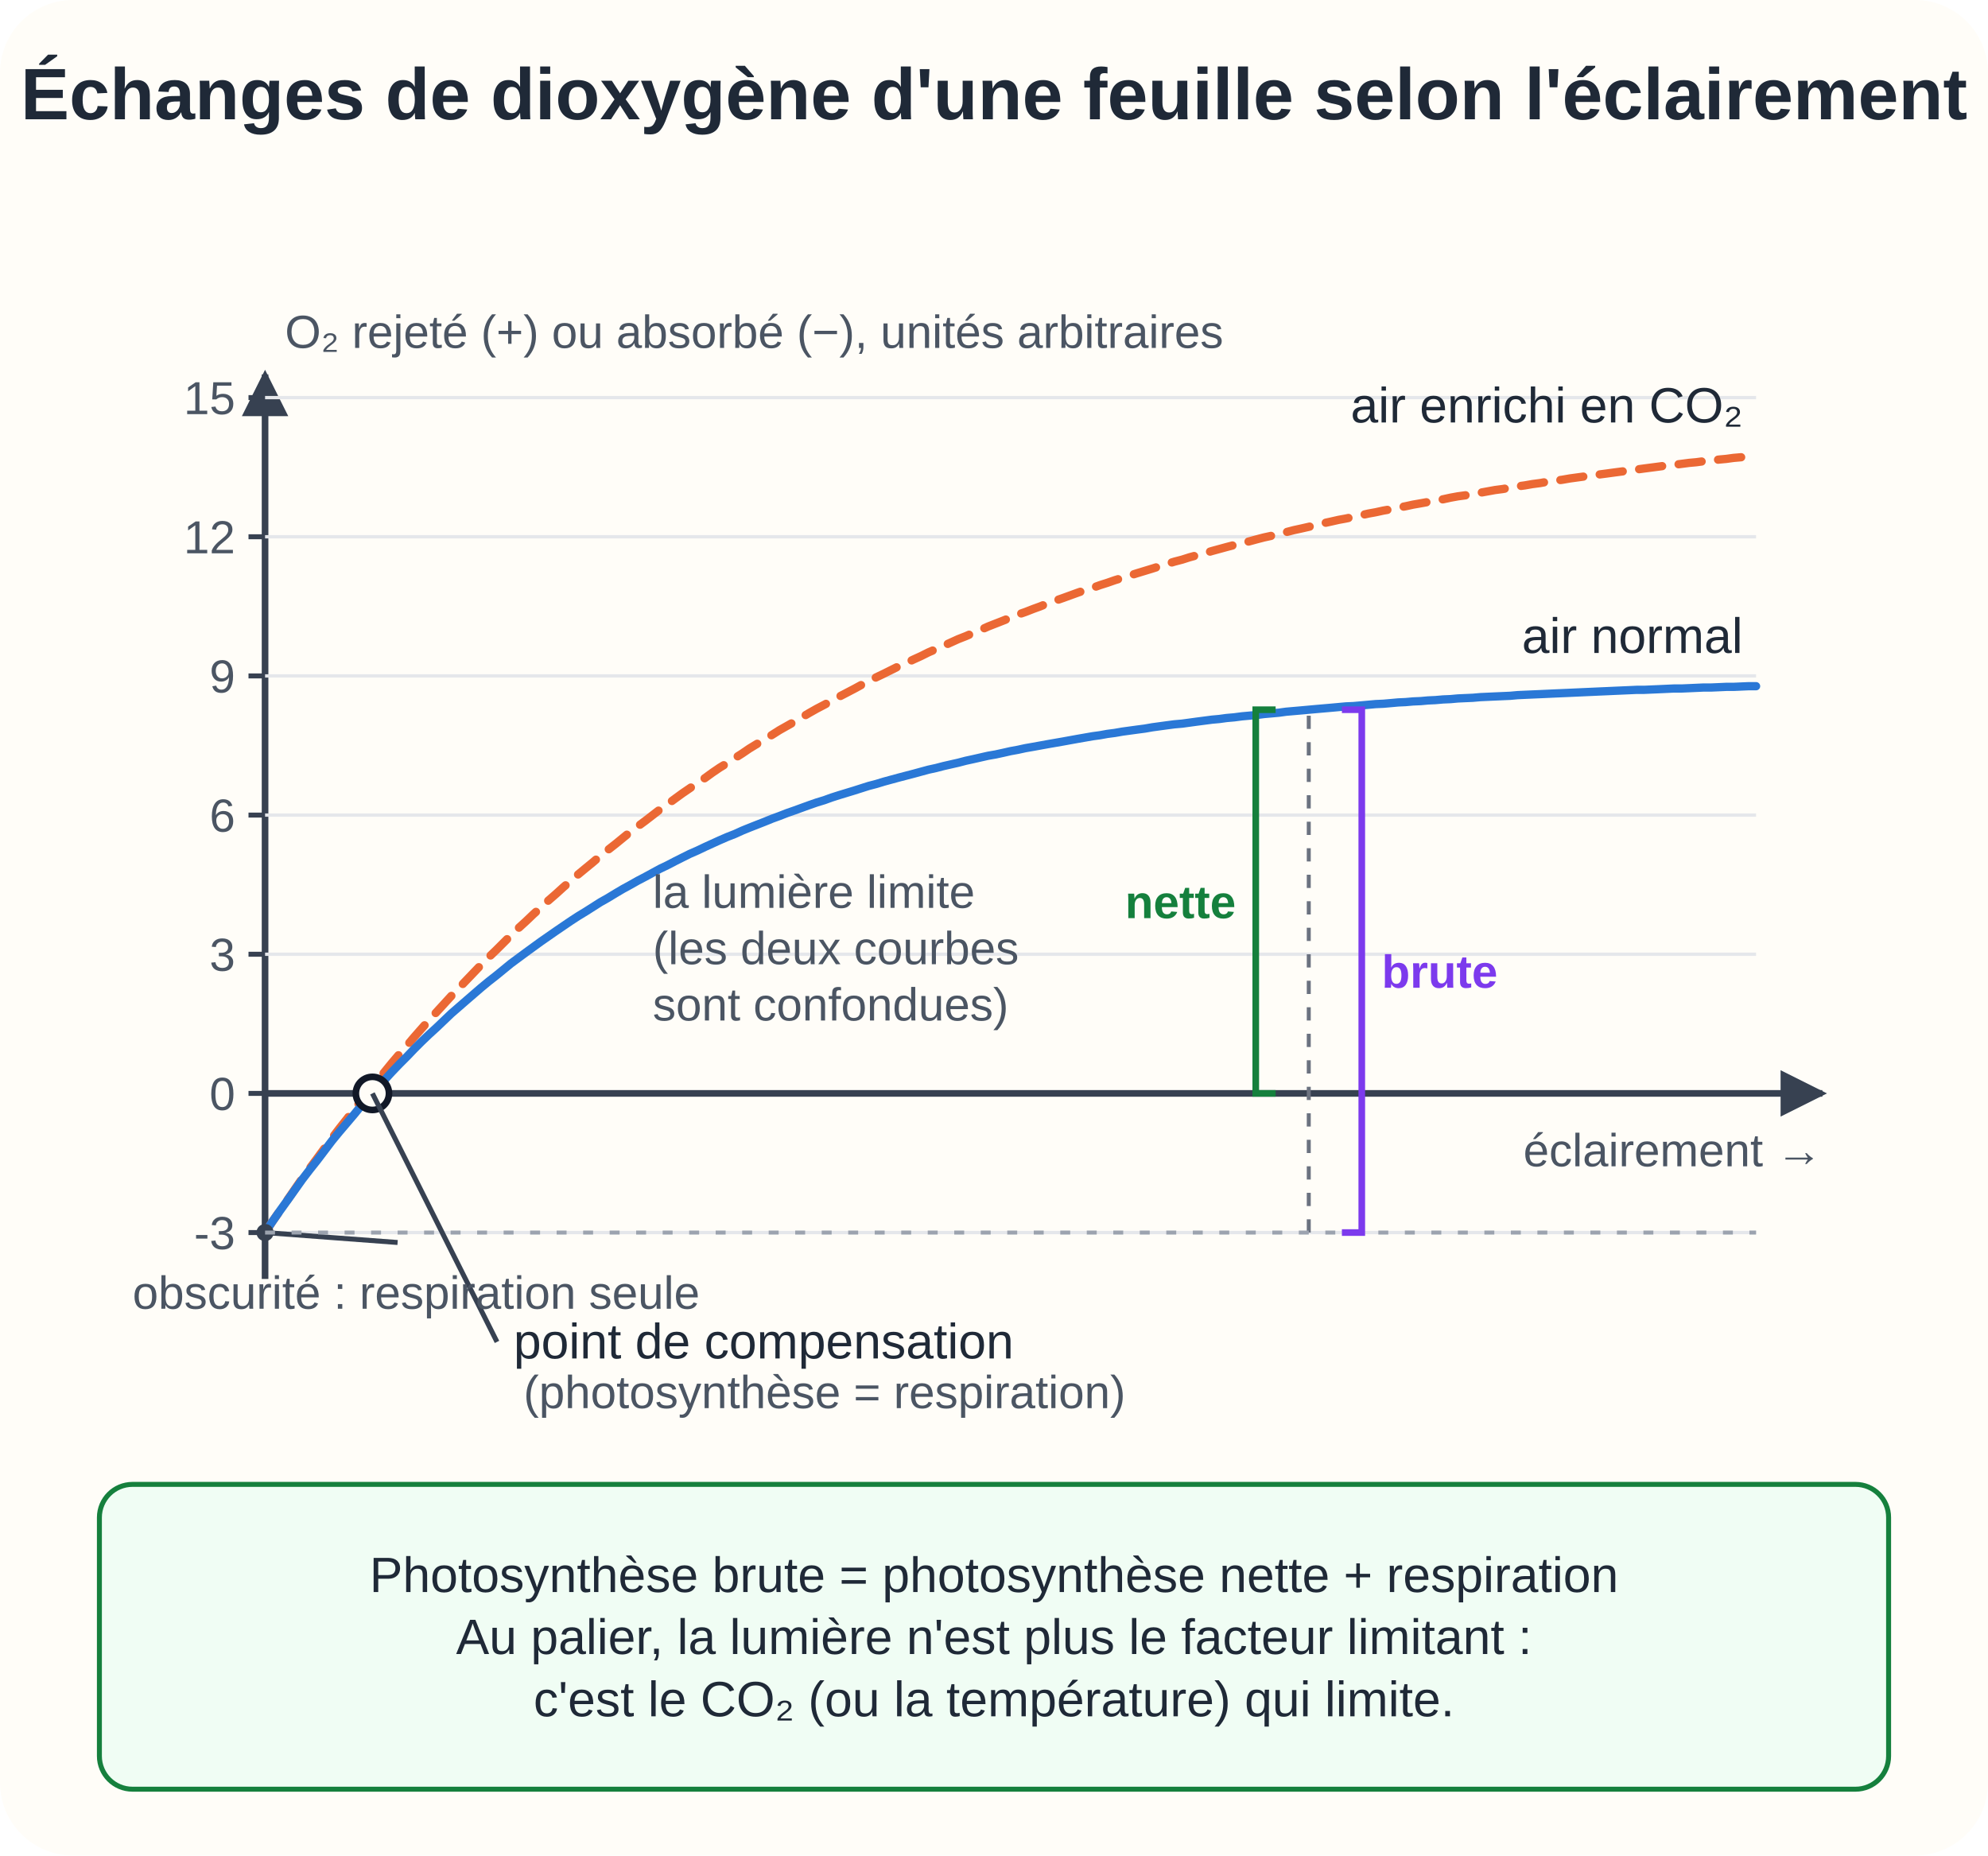
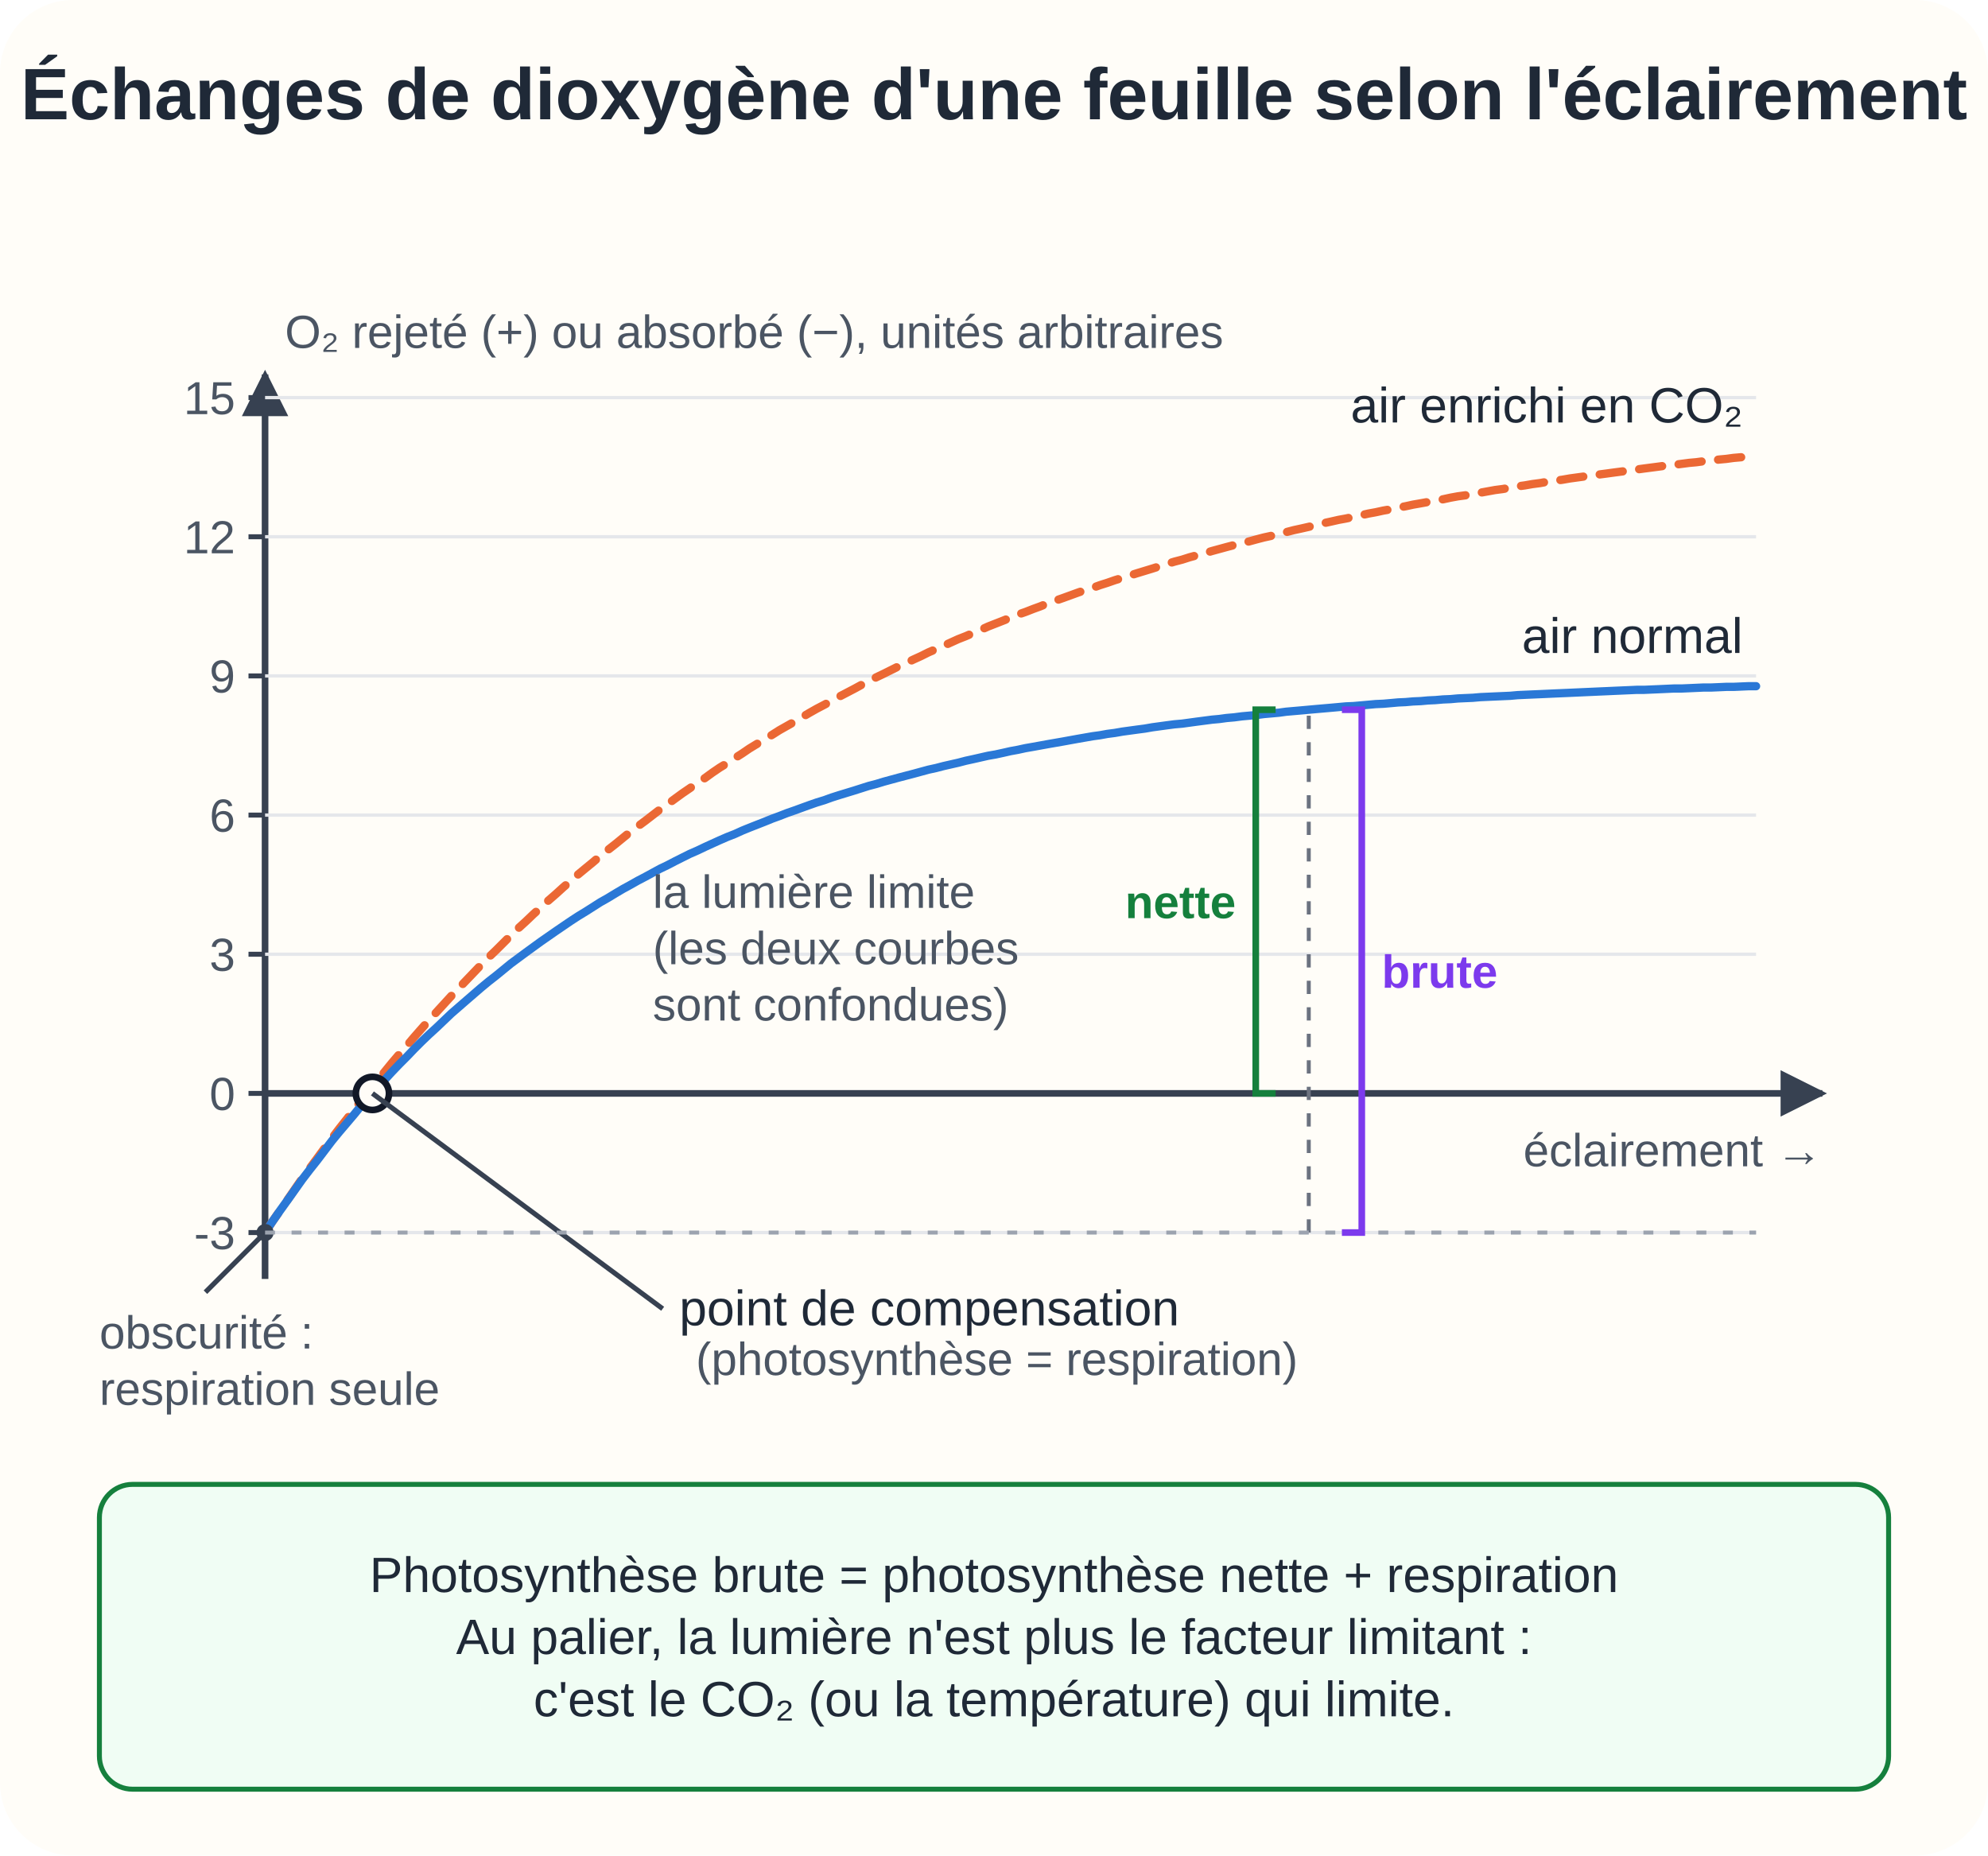
<svg xmlns="http://www.w3.org/2000/svg" viewBox="0 0 600 560" width="600" height="560" role="img" aria-labelledby="titre desc" font-family="Arial, Helvetica, sans-serif">
  <defs>
    <marker id="fl" viewBox="0 0 10 10" refX="9" refY="5" markerWidth="7" markerHeight="7" orient="auto-start-reverse">
      <path d="M0,0 L10,5 L0,10 z" fill="#374151" />
    </marker>
    <marker id="flb" viewBox="0 0 10 10" refX="9" refY="5" markerWidth="7" markerHeight="7" orient="auto-start-reverse">
      <path d="M0,0 L10,5 L0,10 z" fill="#1d4ed8" />
    </marker>
    <marker id="flr" viewBox="0 0 10 10" refX="9" refY="5" markerWidth="7" markerHeight="7" orient="auto-start-reverse">
      <path d="M0,0 L10,5 L0,10 z" fill="#b91c1c" />
    </marker>
    <marker id="flv" viewBox="0 0 10 10" refX="9" refY="5" markerWidth="7" markerHeight="7" orient="auto-start-reverse">
      <path d="M0,0 L10,5 L0,10 z" fill="#15803d" />
    </marker>
    <marker id="flo" viewBox="0 0 10 10" refX="9" refY="5" markerWidth="7" markerHeight="7" orient="auto-start-reverse">
      <path d="M0,0 L10,5 L0,10 z" fill="#c2410c" />
    </marker>
    <marker id="flm" viewBox="0 0 10 10" refX="9" refY="5" markerWidth="7" markerHeight="7" orient="auto-start-reverse">
      <path d="M0,0 L10,5 L0,10 z" fill="#7c3aed" />
    </marker>
  </defs>
  <rect x="0" y="0" width="600" height="560" rx="22" ry="22" fill="#fffdf8" />
  <text x="300.0" y="36" font-size="22" text-anchor="middle" font-weight="bold" fill="#1f2937">Échanges de dioxygène d'une feuille selon l'éclairement</text>
  <line x1="80" y1="330" x2="550" y2="330" stroke="#374151" stroke-width="2" marker-end="url(#fl)" />
  <line x1="80" y1="386" x2="80" y2="113.0" stroke="#374151" stroke-width="2" marker-end="url(#fl)" />
  <line x1="75" y1="372" x2="80" y2="372" stroke="#374151" stroke-width="1.5" />
  <text x="71" y="377" font-size="14" text-anchor="end" font-weight="normal" fill="#4b5563">-3</text>
  <line x1="80" y1="372" x2="530" y2="372" stroke="#e5e7eb" stroke-width="1" />
  <line x1="75" y1="330" x2="80" y2="330" stroke="#374151" stroke-width="1.5" />
  <text x="71" y="335" font-size="14" text-anchor="end" font-weight="normal" fill="#4b5563">0</text>
  <line x1="75" y1="288" x2="80" y2="288" stroke="#374151" stroke-width="1.5" />
  <text x="71" y="293" font-size="14" text-anchor="end" font-weight="normal" fill="#4b5563">3</text>
  <line x1="80" y1="288" x2="530" y2="288" stroke="#e5e7eb" stroke-width="1" />
  <line x1="75" y1="246" x2="80" y2="246" stroke="#374151" stroke-width="1.5" />
  <text x="71" y="251" font-size="14" text-anchor="end" font-weight="normal" fill="#4b5563">6</text>
  <line x1="80" y1="246" x2="530" y2="246" stroke="#e5e7eb" stroke-width="1" />
  <line x1="75" y1="204" x2="80" y2="204" stroke="#374151" stroke-width="1.5" />
  <text x="71" y="209" font-size="14" text-anchor="end" font-weight="normal" fill="#4b5563">9</text>
  <line x1="80" y1="204" x2="530" y2="204" stroke="#e5e7eb" stroke-width="1" />
  <line x1="75" y1="162" x2="80" y2="162" stroke="#374151" stroke-width="1.5" />
  <text x="71" y="167" font-size="14" text-anchor="end" font-weight="normal" fill="#4b5563">12</text>
  <line x1="80" y1="162" x2="530" y2="162" stroke="#e5e7eb" stroke-width="1" />
  <line x1="75" y1="120" x2="80" y2="120" stroke="#374151" stroke-width="1.5" />
  <text x="71" y="125" font-size="14" text-anchor="end" font-weight="normal" fill="#4b5563">15</text>
  <line x1="80" y1="120" x2="530" y2="120" stroke="#e5e7eb" stroke-width="1" />
  <text x="86" y="105.0" font-size="14" text-anchor="start" font-weight="normal" fill="#4b5563">O₂ rejeté (+) ou absorbé (−), unités arbitraires</text>
  <text x="550" y="352" font-size="14" text-anchor="end" font-weight="normal" fill="#4b5563">éclairement →</text>
  <polyline points="80.0,372.0 82.2,368.7 84.5,365.4 86.8,362.1 89.0,358.9 91.2,355.7 93.5,352.6 95.8,349.5 98.0,346.5 100.2,343.5 102.5,340.5 104.8,337.6 107.0,334.7 109.2,331.9 111.5,329.1 113.8,326.3 116.0,323.6 118.2,320.9 120.5,318.2 122.8,315.6 125.0,313.0 127.2,310.5 129.5,307.9 131.8,305.4 134.0,303.0 136.2,300.6 138.5,298.2 140.8,295.8 143.0,293.5 145.2,291.2 147.5,288.9 149.8,286.7 152.0,284.5 154.2,282.3 156.5,280.1 158.8,278.0 161.0,275.9 163.2,273.9 165.5,271.8 167.8,269.8 170.0,267.8 172.2,265.9 174.5,263.9 176.8,262.0 179.0,260.2 181.2,258.3 183.5,256.5 185.8,254.7 188.0,252.9 190.2,251.1 192.5,249.4 194.8,247.7 197.0,246.0 199.2,244.3 201.5,242.7 203.8,241.0 206.0,239.4 208.2,237.9 210.5,236.3 212.8,234.8 215.0,233.2 217.2,231.7 219.5,230.3 221.8,228.8 224.0,227.4 226.2,225.9 228.5,224.5 230.8,223.1 233.0,221.8 235.2,220.4 237.5,219.1 239.8,217.8 242.0,216.5 244.2,215.2 246.5,213.9 248.8,212.7 251.0,211.5 253.2,210.3 255.5,209.1 257.8,207.9 260.0,206.7 262.2,205.6 264.5,204.4 266.8,203.3 269.0,202.2 271.2,201.1 273.5,200.1 275.8,199.0 278.0,198.0 280.2,196.9 282.5,195.9 284.8,194.9 287.0,193.9 289.2,192.9 291.5,192.0 293.8,191.0 296.0,190.1 298.2,189.1 300.5,188.2 302.8,187.3 305.0,186.4 307.2,185.5 309.5,184.7 311.8,183.8 314.0,183.0 316.2,182.1 318.5,181.3 320.8,180.5 323.0,179.7 325.2,178.9 327.5,178.1 329.8,177.4 332.0,176.6 334.2,175.9 336.5,175.1 338.8,174.4 341.0,173.7 343.2,173.0 345.5,172.3 347.8,171.6 350.0,170.9 352.2,170.2 354.5,169.5 356.8,168.9 359.0,168.2 361.2,167.6 363.5,167.0 365.8,166.3 368.0,165.7 370.2,165.1 372.5,164.5 374.8,163.9 377.0,163.4 379.2,162.8 381.5,162.2 383.8,161.7 386.0,161.1 388.2,160.6 390.5,160.0 392.8,159.5 395.0,159.0 397.2,158.5 399.5,157.9 401.8,157.4 404.0,156.9 406.2,156.5 408.5,156.0 410.8,155.5 413.0,155.0 415.2,154.6 417.5,154.1 419.8,153.7 422.0,153.2 424.2,152.8 426.5,152.3 428.8,151.9 431.0,151.5 433.2,151.1 435.5,150.7 437.8,150.2 440.0,149.8 442.2,149.5 444.5,149.1 446.8,148.7 449.0,148.3 451.2,147.9 453.5,147.6 455.8,147.2 458.0,146.8 460.2,146.5 462.5,146.1 464.8,145.8 467.0,145.4 469.2,145.1 471.5,144.8 473.8,144.4 476.0,144.1 478.2,143.8 480.5,143.5 482.7,143.2 485.0,142.9 487.2,142.6 489.5,142.3 491.8,142.0 494.0,141.7 496.2,141.4 498.5,141.1 500.8,140.8 503.0,140.5 505.2,140.3 507.5,140.0 509.8,139.7 512.0,139.5 514.2,139.2 516.5,139.0 518.8,138.7 521.0,138.5 523.2,138.2 525.5,138.0 527.8,137.7 530.0,137.5" fill="none" stroke="#eb6834" stroke-width="2.5" stroke-linejoin="round" stroke-linecap="round" stroke-dasharray="7 5" />
  <polyline points="80.0,372.0 82.2,368.7 84.5,365.4 86.8,362.2 89.0,359.1 91.2,356.0 93.5,353.0 95.8,350.1 98.0,347.2 100.2,344.3 102.5,341.5 104.8,338.8 107.0,336.2 109.2,333.5 111.5,331.0 113.8,328.5 116.0,326.0 118.2,323.6 120.5,321.2 122.8,318.9 125.0,316.6 127.2,314.4 129.5,312.2 131.8,310.1 134.0,308.0 136.2,305.9 138.5,303.9 140.8,301.9 143.0,300.0 145.2,298.1 147.5,296.2 149.8,294.4 152.0,292.6 154.2,290.8 156.5,289.1 158.8,287.4 161.0,285.8 163.2,284.2 165.5,282.6 167.8,281.0 170.0,279.5 172.2,278.0 174.5,276.5 176.8,275.1 179.0,273.7 181.2,272.3 183.5,271.0 185.8,269.6 188.0,268.3 190.2,267.1 192.5,265.8 194.8,264.6 197.0,263.4 199.2,262.2 201.5,261.1 203.8,259.9 206.0,258.8 208.2,257.7 210.5,256.7 212.8,255.6 215.0,254.6 217.2,253.6 219.5,252.6 221.8,251.7 224.0,250.7 226.2,249.8 228.5,248.9 230.8,248.0 233.0,247.1 235.2,246.3 237.5,245.4 239.8,244.6 242.0,243.8 244.2,243.0 246.5,242.2 248.8,241.5 251.0,240.7 253.2,240.0 255.5,239.3 257.8,238.6 260.0,237.9 262.2,237.2 264.5,236.6 266.8,235.9 269.0,235.3 271.2,234.7 273.5,234.1 275.8,233.5 278.0,232.9 280.2,232.3 282.5,231.8 284.8,231.2 287.0,230.7 289.2,230.2 291.5,229.6 293.8,229.1 296.0,228.6 298.2,228.1 300.5,227.7 302.8,227.2 305.0,226.7 307.2,226.3 309.5,225.8 311.8,225.4 314.0,225.0 316.2,224.6 318.5,224.2 320.8,223.8 323.0,223.4 325.2,223.0 327.5,222.6 329.8,222.2 332.0,221.9 334.2,221.5 336.5,221.2 338.8,220.8 341.0,220.5 343.2,220.2 345.5,219.9 347.8,219.5 350.0,219.2 352.2,218.9 354.5,218.6 356.8,218.4 359.0,218.1 361.2,217.8 363.5,217.5 365.8,217.2 368.0,217.0 370.2,216.7 372.5,216.5 374.8,216.2 377.0,216.0 379.2,215.8 381.5,215.5 383.8,215.3 386.0,215.1 388.2,214.8 390.5,214.6 392.8,214.4 395.0,214.2 397.2,214.0 399.5,213.8 401.8,213.6 404.0,213.4 406.2,213.2 408.5,213.1 410.8,212.9 413.0,212.7 415.2,212.5 417.5,212.4 419.8,212.2 422.0,212.0 424.2,211.9 426.5,211.7 428.8,211.6 431.0,211.4 433.2,211.3 435.5,211.1 437.8,211.0 440.0,210.8 442.2,210.7 444.5,210.6 446.8,210.4 449.0,210.3 451.2,210.2 453.5,210.1 455.8,210.0 458.0,209.8 460.2,209.7 462.5,209.6 464.8,209.5 467.0,209.4 469.2,209.3 471.5,209.2 473.8,209.1 476.0,209.0 478.2,208.9 480.5,208.8 482.7,208.7 485.0,208.6 487.2,208.5 489.5,208.4 491.8,208.3 494.0,208.2 496.2,208.2 498.5,208.1 500.8,208.0 503.0,207.9 505.2,207.8 507.5,207.8 509.8,207.7 512.0,207.6 514.2,207.5 516.5,207.5 518.8,207.4 521.0,207.3 523.2,207.3 525.5,207.2 527.8,207.1 530.0,207.1" fill="none" stroke="#2a78d6" stroke-width="2.5" stroke-linejoin="round" stroke-linecap="round" />
  <text x="526.0" y="127.51" font-size="15" text-anchor="end" font-weight="normal" fill="#1f2937">air enrichi en CO₂</text>
  <text x="526.0" y="197.077" font-size="15" text-anchor="end" font-weight="normal" fill="#1f2937">air normal</text>
  <circle cx="112.4" cy="330" r="5" fill="#fffdf8" stroke="#111827" stroke-width="2" />
-   <line x1="112.4" y1="330" x2="150" y2="405" stroke="#374151" stroke-width="1.5" />
-   <text x="155" y="410" font-size="15" text-anchor="start" font-weight="normal" fill="#1f2937">point de compensation</text>
-   <text x="158" y="425" font-size="14" text-anchor="start" font-weight="normal" fill="#4b5563">(photosynthèse = respiration)</text>
-   <line x1="80" y1="372" x2="120" y2="375" stroke="#374151" stroke-width="1.5" />
+   <line x1="112.4" y1="330" x2="200" y2="395" stroke="#374151" stroke-width="1.5" />
+   <text x="205" y="400" font-size="15" text-anchor="start" font-weight="normal" fill="#1f2937">point de compensation</text>
+   <text x="210" y="415" font-size="14" text-anchor="start" font-weight="normal" fill="#4b5563">(photosynthèse = respiration)</text>
+   <line x1="80" y1="372" x2="62" y2="390" stroke="#374151" stroke-width="1.5" />
  <circle cx="80" cy="372" r="2.6" fill="#374151" />
-   <text x="125" y="380" font-size="14" text-anchor="start" font-weight="normal" fill="#1f2937" />
-   <text x="40" y="395" font-size="14" text-anchor="start" font-weight="normal" fill="#4b5563">obscurité : respiration seule</text>
+   <text x="57" y="395" font-size="14" text-anchor="end" font-weight="normal" fill="#1f2937" />
+   <text x="30" y="407" font-size="14" text-anchor="start" font-weight="normal" fill="#4b5563">obscurité :</text>
+   <text x="30" y="424" font-size="14" text-anchor="start" font-weight="normal" fill="#4b5563">respiration seule</text>
  <line x1="395.0" y1="372" x2="395.0" y2="214.2" stroke="#6b7280" stroke-width="1.2" stroke-dasharray="4 4" />
  <line x1="80" y1="372" x2="530" y2="372" stroke="#9ca3af" stroke-width="1.2" stroke-dasharray="3 5" />
  <path d="M385.0,214.2 h-6 V330 h6" fill="none" stroke="#15803d" stroke-width="2" />
  <text x="373.0" y="277.108" font-size="14" text-anchor="end" font-weight="bold" fill="#15803d">nette</text>
  <path d="M405.0,214.2 h6 V372 h-6" fill="none" stroke="#7c3aed" stroke-width="2" />
  <text x="417.0" y="298.108" font-size="14" text-anchor="start" font-weight="bold" fill="#7c3aed">brute</text>
  <text x="197.0" y="274" font-size="14" text-anchor="start" font-weight="normal" fill="#4b5563">la lumière limite</text>
  <text x="197.0" y="291" font-size="14" text-anchor="start" font-weight="normal" fill="#4b5563">(les deux courbes</text>
  <text x="197.0" y="308" font-size="14" text-anchor="start" font-weight="normal" fill="#4b5563">sont confondues)</text>
  <rect x="30" y="448" width="540" height="92" rx="10" fill="#f0fdf4" stroke="#15803d" stroke-width="1.5" />
  <text x="300.0" y="480.5" font-size="15" text-anchor="middle" font-weight="normal" fill="#1f2937">Photosynthèse brute = photosynthèse nette + respiration</text>
  <text x="300.0" y="499.2" font-size="15" text-anchor="middle" font-weight="normal" fill="#1f2937">Au palier, la lumière n'est plus le facteur limitant :</text>
  <text x="300.0" y="518.0" font-size="15" text-anchor="middle" font-weight="normal" fill="#1f2937">c'est le CO₂ (ou la température) qui limite.</text>
</svg>
